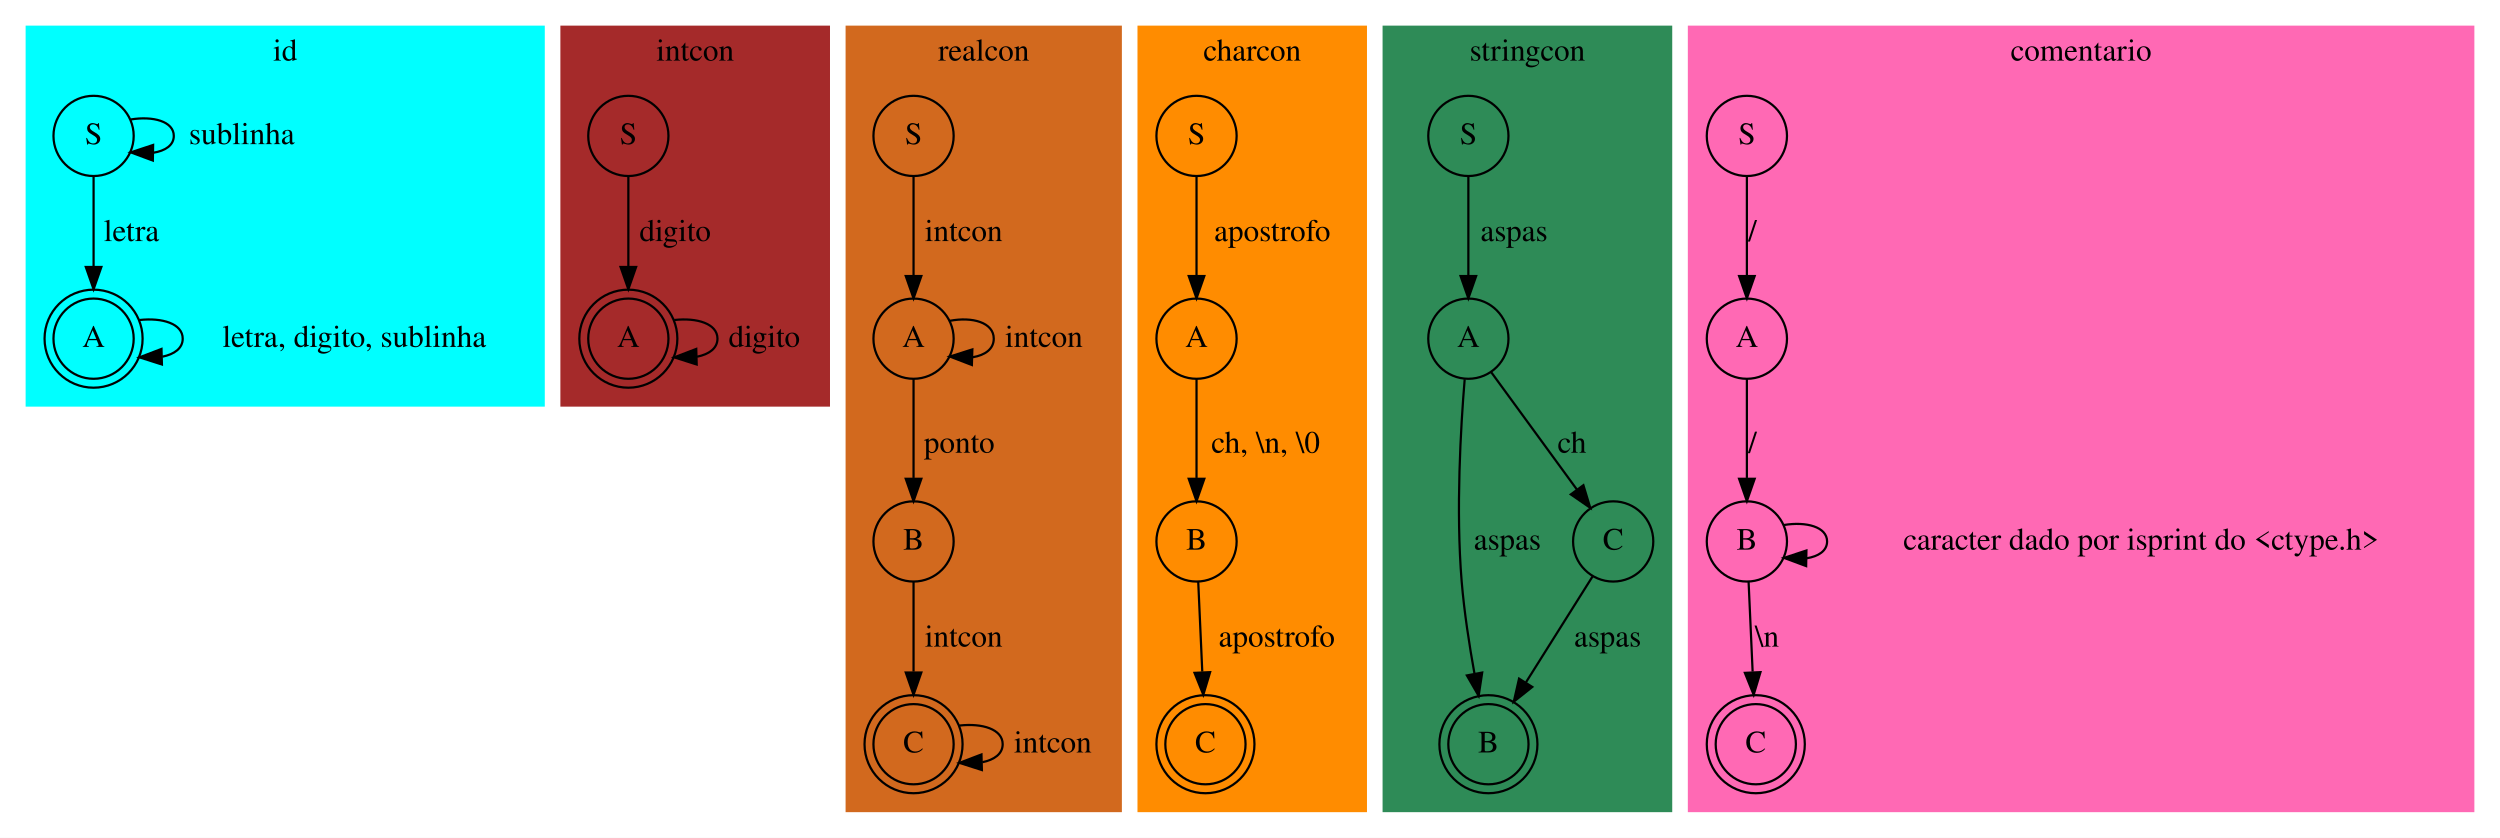
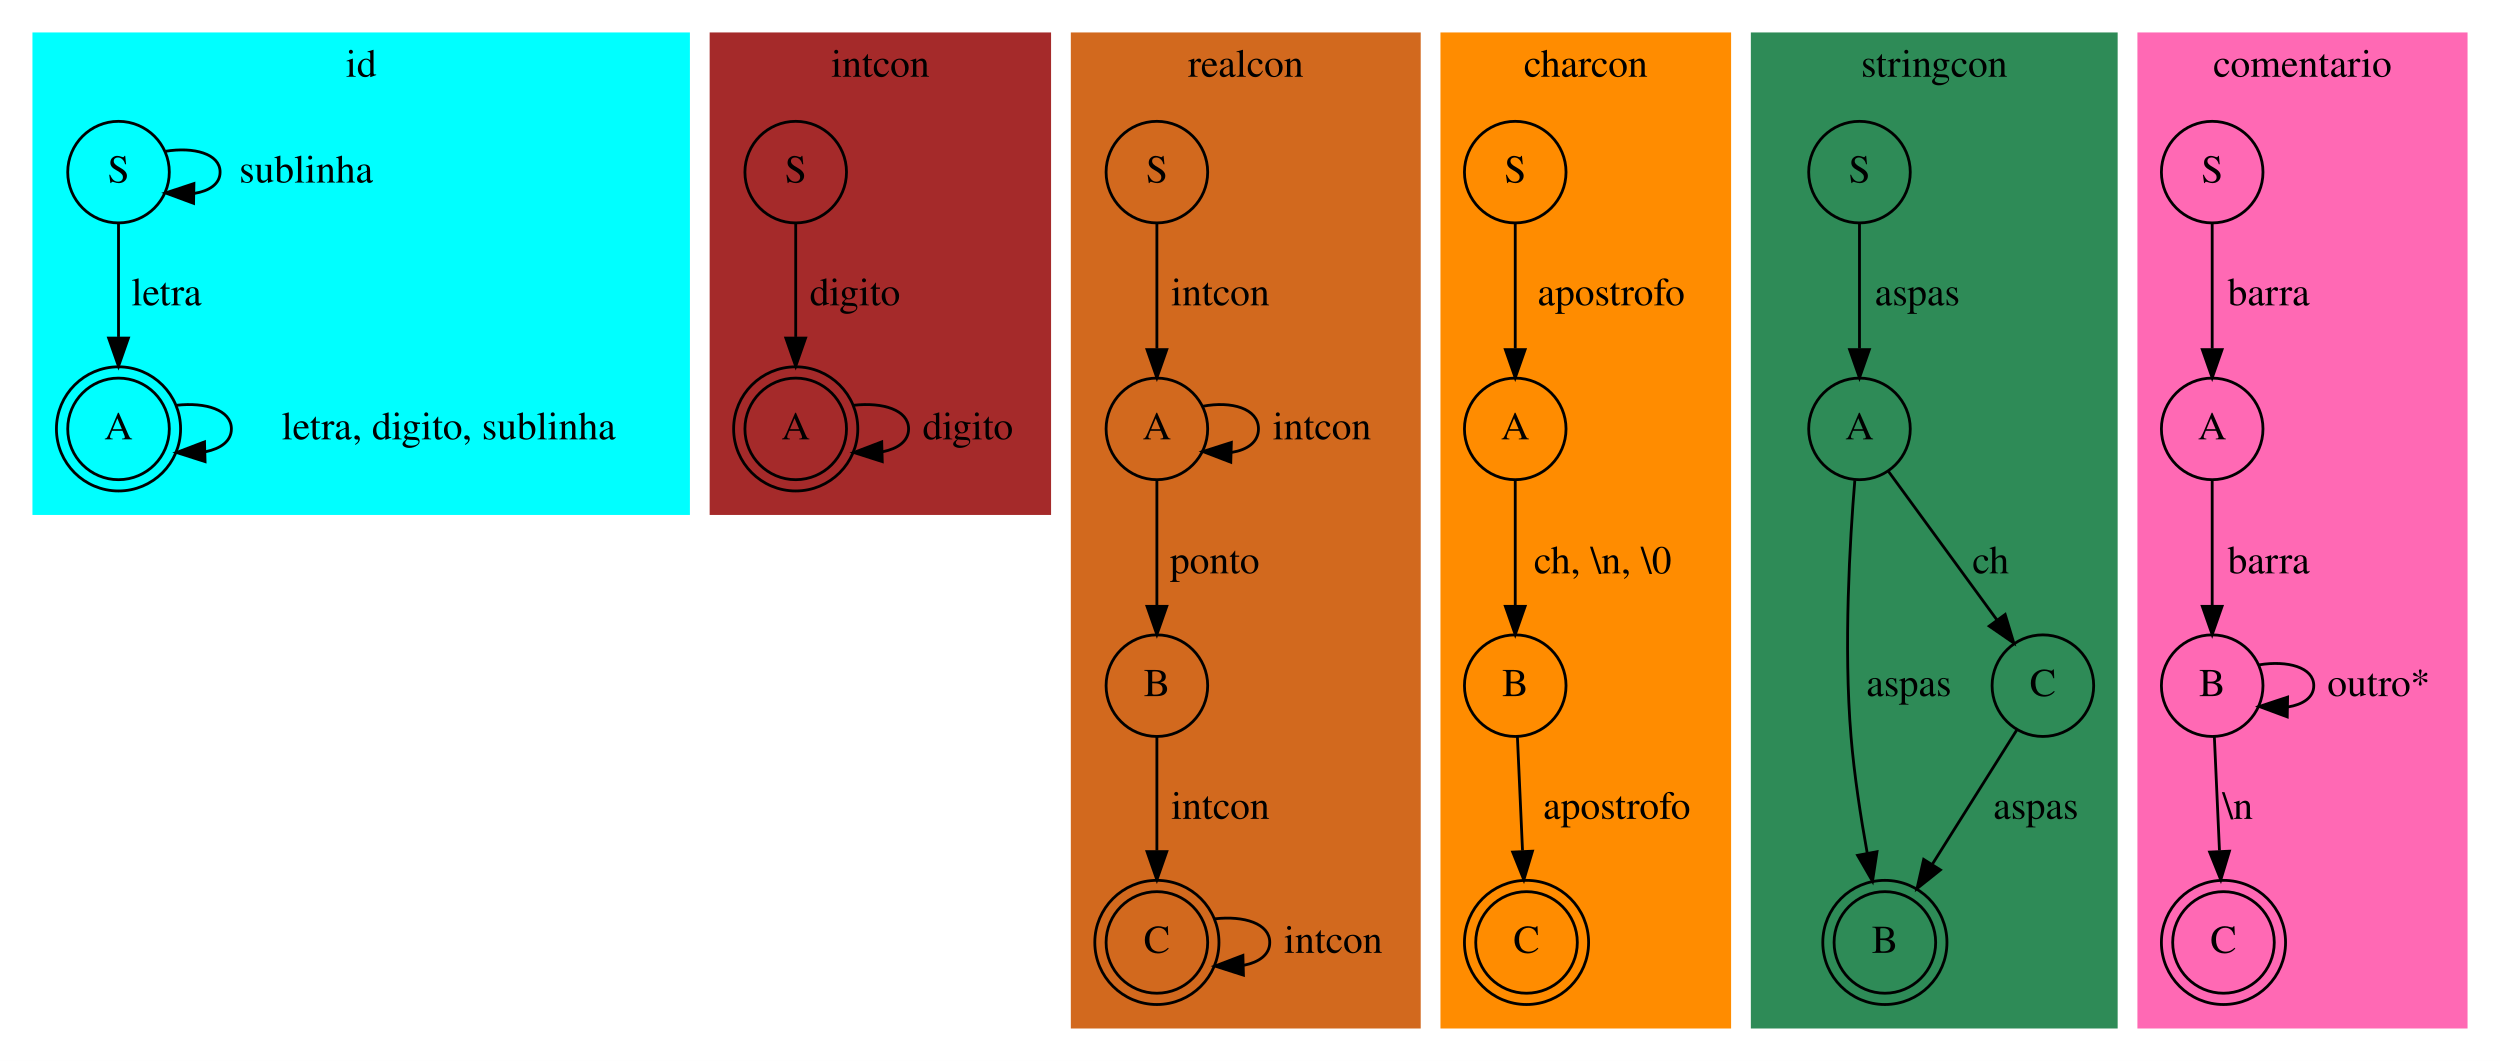
- <svg xmlns="http://www.w3.org/2000/svg" width="1122pt" height="376pt" viewBox="0.00 0.00 1122.00 376.00">
+ <svg xmlns="http://www.w3.org/2000/svg" width="886pt" height="376pt" viewBox="0.00 0.00 886.00 376.00">
  <g id="graph0" class="graph" transform="scale(1 1) rotate(0) translate(4 372)">
-     <polygon fill="white" stroke="transparent" points="-4,4 -4,-372 1118,-372 1118,4 -4,4" />
+     <polygon fill="white" stroke="transparent" points="-4,4 -4,-372 882,-372 882,4 -4,4" />
    <g id="clust1" class="cluster">
      <polygon fill="aqua" stroke="aqua" points="8,-190 8,-360 240,-360 240,-190 8,-190" />
      <text text-anchor="middle" x="124" y="-344.8" font-family="Times,serif" font-size="14.00">id</text>
    </g>
    <g id="clust2" class="cluster">
      <polygon fill="brown" stroke="brown" points="248,-190 248,-360 368,-360 368,-190 248,-190" />
      <text text-anchor="middle" x="308" y="-344.8" font-family="Times,serif" font-size="14.00">intcon</text>
    </g>
    <g id="clust3" class="cluster">
      <polygon fill="chocolate" stroke="chocolate" points="376,-8 376,-360 499,-360 499,-8 376,-8" />
      <text text-anchor="middle" x="437.5" y="-344.8" font-family="Times,serif" font-size="14.00">realcon</text>
    </g>
    <g id="clust4" class="cluster">
      <polygon fill="darkorange" stroke="darkorange" points="507,-8 507,-360 609,-360 609,-8 507,-8" />
      <text text-anchor="middle" x="558" y="-344.8" font-family="Times,serif" font-size="14.00">charcon</text>
    </g>
    <g id="clust5" class="cluster">
      <polygon fill="seagreen" stroke="seagreen" points="617,-8 617,-360 746,-360 746,-8 617,-8" />
      <text text-anchor="middle" x="681.5" y="-344.8" font-family="Times,serif" font-size="14.00">stringcon</text>
    </g>
    <g id="clust6" class="cluster">
-       <polygon fill="hotpink" stroke="hotpink" points="754,-8 754,-360 1106,-360 1106,-8 754,-8" />
-       <text text-anchor="middle" x="930" y="-344.8" font-family="Times,serif" font-size="14.00">comentario</text>
+       <polygon fill="hotpink" stroke="hotpink" points="754,-8 754,-360 870,-360 870,-8 754,-8" />
+       <text text-anchor="middle" x="812" y="-344.8" font-family="Times,serif" font-size="14.00">comentario</text>
    </g>
    <g id="node1" class="node">
      <ellipse fill="none" stroke="black" cx="38" cy="-311" rx="18" ry="18" />
      <text text-anchor="middle" x="38" y="-307.3" font-family="Times,serif" font-size="14.00">S</text>
    </g>
    <g id="edge1" class="edge">
      <path fill="none" stroke="black" d="M54.66,-318.38C64.62,-320.02 74,-317.56 74,-311 74,-306.8 70.15,-304.28 64.77,-303.44" />
      <polygon fill="black" stroke="black" points="64.6,-299.94 54.66,-303.62 64.72,-306.94 64.6,-299.94" />
      <text text-anchor="middle" x="104.5" y="-307.3" font-family="Times,serif" font-size="14.00">sublinha</text>
    </g>
    <g id="node2" class="node">
      <ellipse fill="none" stroke="black" cx="38" cy="-220" rx="18" ry="18" />
      <ellipse fill="none" stroke="black" cx="38" cy="-220" rx="22" ry="22" />
      <text text-anchor="middle" x="38" y="-216.3" font-family="Times,serif" font-size="14.00">A</text>
    </g>
    <g id="edge2" class="edge">
      <path fill="none" stroke="black" d="M38,-292.84C38,-281.44 38,-266.13 38,-252.58" />
      <polygon fill="black" stroke="black" points="41.5,-252.19 38,-242.19 34.5,-252.19 41.5,-252.19" />
      <text text-anchor="middle" x="55" y="-263.8" font-family="Times,serif" font-size="14.00">letra</text>
    </g>
    <g id="edge3" class="edge">
      <path fill="none" stroke="black" d="M58.58,-228.37C68.84,-229.53 78,-226.74 78,-220 78,-215.68 74.24,-212.99 68.84,-211.91" />
      <polygon fill="black" stroke="black" points="68.67,-208.41 58.58,-211.63 68.48,-215.4 68.67,-208.41" />
      <text text-anchor="middle" x="155" y="-216.3" font-family="Times,serif" font-size="14.00">letra, digito, sublinha</text>
    </g>
    <g id="node3" class="node">
      <ellipse fill="none" stroke="black" cx="278" cy="-311" rx="18" ry="18" />
      <text text-anchor="middle" x="278" y="-307.3" font-family="Times,serif" font-size="14.00">S</text>
    </g>
    <g id="node4" class="node">
      <ellipse fill="none" stroke="black" cx="278" cy="-220" rx="18" ry="18" />
      <ellipse fill="none" stroke="black" cx="278" cy="-220" rx="22" ry="22" />
      <text text-anchor="middle" x="278" y="-216.3" font-family="Times,serif" font-size="14.00">A</text>
    </g>
    <g id="edge4" class="edge">
      <path fill="none" stroke="black" d="M278,-292.84C278,-281.44 278,-266.13 278,-252.58" />
      <polygon fill="black" stroke="black" points="281.5,-252.19 278,-242.19 274.5,-252.19 281.5,-252.19" />
      <text text-anchor="middle" x="299" y="-263.8" font-family="Times,serif" font-size="14.00">digito</text>
    </g>
    <g id="edge5" class="edge">
      <path fill="none" stroke="black" d="M298.58,-228.37C308.84,-229.53 318,-226.74 318,-220 318,-215.68 314.24,-212.99 308.84,-211.91" />
      <polygon fill="black" stroke="black" points="308.67,-208.41 298.58,-211.63 308.48,-215.4 308.67,-208.41" />
      <text text-anchor="middle" x="339" y="-216.3" font-family="Times,serif" font-size="14.00">digito</text>
    </g>
    <g id="node5" class="node">
      <ellipse fill="none" stroke="black" cx="406" cy="-311" rx="18" ry="18" />
      <text text-anchor="middle" x="406" y="-307.3" font-family="Times,serif" font-size="14.00">S</text>
    </g>
    <g id="node6" class="node">
      <ellipse fill="none" stroke="black" cx="406" cy="-220" rx="18" ry="18" />
      <text text-anchor="middle" x="406" y="-216.3" font-family="Times,serif" font-size="14.00">A</text>
    </g>
    <g id="edge6" class="edge">
      <path fill="none" stroke="black" d="M406,-292.84C406,-280.28 406,-262.98 406,-248.5" />
      <polygon fill="black" stroke="black" points="409.5,-248.11 406,-238.11 402.5,-248.11 409.5,-248.11" />
      <text text-anchor="middle" x="428.5" y="-263.8" font-family="Times,serif" font-size="14.00">intcon</text>
    </g>
    <g id="edge7" class="edge">
      <path fill="none" stroke="black" d="M422.29,-228.02C432.39,-229.95 442,-227.28 442,-220 442,-215.34 438.06,-212.57 432.57,-211.68" />
      <polygon fill="black" stroke="black" points="432.18,-208.19 422.29,-211.98 432.39,-215.19 432.18,-208.19" />
      <text text-anchor="middle" x="464.5" y="-216.3" font-family="Times,serif" font-size="14.00">intcon</text>
    </g>
    <g id="node7" class="node">
      <ellipse fill="none" stroke="black" cx="406" cy="-129" rx="18" ry="18" />
      <text text-anchor="middle" x="406" y="-125.3" font-family="Times,serif" font-size="14.00">B</text>
    </g>
    <g id="edge8" class="edge">
      <path fill="none" stroke="black" d="M406,-201.84C406,-189.28 406,-171.98 406,-157.5" />
      <polygon fill="black" stroke="black" points="409.5,-157.11 406,-147.11 402.5,-157.11 409.5,-157.11" />
      <text text-anchor="middle" x="426.5" y="-168.8" font-family="Times,serif" font-size="14.00">ponto</text>
    </g>
    <g id="node8" class="node">
      <ellipse fill="none" stroke="black" cx="406" cy="-38" rx="18" ry="18" />
      <ellipse fill="none" stroke="black" cx="406" cy="-38" rx="22" ry="22" />
      <text text-anchor="middle" x="406" y="-34.3" font-family="Times,serif" font-size="14.00">C</text>
    </g>
    <g id="edge9" class="edge">
      <path fill="none" stroke="black" d="M406,-110.84C406,-99.44 406,-84.13 406,-70.58" />
      <polygon fill="black" stroke="black" points="409.5,-70.19 406,-60.19 402.5,-70.19 409.5,-70.19" />
      <text text-anchor="middle" x="428.5" y="-81.8" font-family="Times,serif" font-size="14.00">intcon</text>
    </g>
    <g id="edge10" class="edge">
      <path fill="none" stroke="black" d="M426.58,-46.37C436.84,-47.53 446,-44.74 446,-38 446,-33.68 442.24,-30.99 436.84,-29.91" />
      <polygon fill="black" stroke="black" points="436.67,-26.41 426.58,-29.63 436.48,-33.4 436.67,-26.41" />
      <text text-anchor="middle" x="468.5" y="-34.3" font-family="Times,serif" font-size="14.00">intcon</text>
    </g>
    <g id="node9" class="node">
      <ellipse fill="none" stroke="black" cx="533" cy="-311" rx="18" ry="18" />
      <text text-anchor="middle" x="533" y="-307.3" font-family="Times,serif" font-size="14.00">S</text>
    </g>
    <g id="node10" class="node">
      <ellipse fill="none" stroke="black" cx="533" cy="-220" rx="18" ry="18" />
      <text text-anchor="middle" x="533" y="-216.3" font-family="Times,serif" font-size="14.00">A</text>
    </g>
    <g id="edge11" class="edge">
      <path fill="none" stroke="black" d="M533,-292.84C533,-280.28 533,-262.98 533,-248.5" />
      <polygon fill="black" stroke="black" points="536.5,-248.11 533,-238.11 529.5,-248.11 536.5,-248.11" />
      <text text-anchor="middle" x="567" y="-263.8" font-family="Times,serif" font-size="14.00">apostrofo</text>
    </g>
    <g id="node11" class="node">
      <ellipse fill="none" stroke="black" cx="533" cy="-129" rx="18" ry="18" />
      <text text-anchor="middle" x="533" y="-125.3" font-family="Times,serif" font-size="14.00">B</text>
    </g>
    <g id="edge12" class="edge">
      <path fill="none" stroke="black" d="M533,-201.84C533,-189.28 533,-171.98 533,-157.5" />
      <polygon fill="black" stroke="black" points="536.5,-157.11 533,-147.11 529.5,-157.11 536.5,-157.11" />
      <text text-anchor="middle" x="564" y="-168.8" font-family="Times,serif" font-size="14.00">ch, \n, \0</text>
    </g>
    <g id="node12" class="node">
      <ellipse fill="none" stroke="black" cx="537" cy="-38" rx="18" ry="18" />
      <ellipse fill="none" stroke="black" cx="537" cy="-38" rx="22" ry="22" />
      <text text-anchor="middle" x="537" y="-34.3" font-family="Times,serif" font-size="14.00">C</text>
    </g>
    <g id="edge13" class="edge">
      <path fill="none" stroke="black" d="M533.77,-110.84C534.28,-99.44 534.97,-84.13 535.58,-70.58" />
      <polygon fill="black" stroke="black" points="539.1,-70.34 536.05,-60.19 532.1,-70.02 539.1,-70.34" />
      <text text-anchor="middle" x="569" y="-81.8" font-family="Times,serif" font-size="14.00">apostrofo</text>
    </g>
    <g id="node13" class="node">
      <ellipse fill="none" stroke="black" cx="655" cy="-311" rx="18" ry="18" />
      <text text-anchor="middle" x="655" y="-307.3" font-family="Times,serif" font-size="14.00">S</text>
    </g>
    <g id="node14" class="node">
      <ellipse fill="none" stroke="black" cx="655" cy="-220" rx="18" ry="18" />
      <text text-anchor="middle" x="655" y="-216.3" font-family="Times,serif" font-size="14.00">A</text>
    </g>
    <g id="edge14" class="edge">
      <path fill="none" stroke="black" d="M655,-292.84C655,-280.28 655,-262.98 655,-248.5" />
      <polygon fill="black" stroke="black" points="658.5,-248.11 655,-238.11 651.5,-248.11 658.5,-248.11" />
      <text text-anchor="middle" x="675.5" y="-263.8" font-family="Times,serif" font-size="14.00">aspas</text>
    </g>
    <g id="node15" class="node">
      <ellipse fill="none" stroke="black" cx="664" cy="-38" rx="18" ry="18" />
      <ellipse fill="none" stroke="black" cx="664" cy="-38" rx="22" ry="22" />
      <text text-anchor="middle" x="664" y="-34.3" font-family="Times,serif" font-size="14.00">B</text>
    </g>
    <g id="edge15" class="edge">
      <path fill="none" stroke="black" d="M653.35,-201.76C651.58,-180.41 649.35,-142.97 652,-111 653.13,-97.38 655.43,-82.47 657.73,-69.76" />
      <polygon fill="black" stroke="black" points="661.21,-70.16 659.62,-59.68 654.33,-68.86 661.21,-70.16" />
      <text text-anchor="middle" x="672.5" y="-125.3" font-family="Times,serif" font-size="14.00">aspas</text>
    </g>
    <g id="node16" class="node">
      <ellipse fill="none" stroke="black" cx="720" cy="-129" rx="18" ry="18" />
      <text text-anchor="middle" x="720" y="-125.3" font-family="Times,serif" font-size="14.00">C</text>
    </g>
    <g id="edge16" class="edge">
      <path fill="none" stroke="black" d="M665.16,-205.09C675.49,-190.94 691.68,-168.78 703.79,-152.19" />
      <polygon fill="black" stroke="black" points="706.63,-154.24 709.7,-144.1 700.98,-150.11 706.63,-154.24" />
      <text text-anchor="middle" x="701.5" y="-168.8" font-family="Times,serif" font-size="14.00">ch</text>
    </g>
    <g id="edge17" class="edge">
      <path fill="none" stroke="black" d="M710.75,-113.3C702.65,-100.43 690.67,-81.39 680.87,-65.81" />
      <polygon fill="black" stroke="black" points="683.68,-63.7 675.39,-57.1 677.75,-67.43 683.68,-63.7" />
      <text text-anchor="middle" x="717.5" y="-81.8" font-family="Times,serif" font-size="14.00">aspas</text>
    </g>
    <g id="node17" class="node">
      <ellipse fill="none" stroke="black" cx="780" cy="-311" rx="18" ry="18" />
      <text text-anchor="middle" x="780" y="-307.3" font-family="Times,serif" font-size="14.00">S</text>
    </g>
    <g id="node18" class="node">
      <ellipse fill="none" stroke="black" cx="780" cy="-220" rx="18" ry="18" />
      <text text-anchor="middle" x="780" y="-216.3" font-family="Times,serif" font-size="14.00">A</text>
    </g>
    <g id="edge18" class="edge">
      <path fill="none" stroke="black" d="M780,-292.84C780,-280.28 780,-262.98 780,-248.5" />
      <polygon fill="black" stroke="black" points="783.5,-248.11 780,-238.11 776.5,-248.11 783.5,-248.11" />
-       <text text-anchor="middle" x="782.5" y="-263.8" font-family="Times,serif" font-size="14.00">/</text>
+       <text text-anchor="middle" x="800" y="-263.8" font-family="Times,serif" font-size="14.00">barra</text>
    </g>
    <g id="node19" class="node">
      <ellipse fill="none" stroke="black" cx="780" cy="-129" rx="18" ry="18" />
      <text text-anchor="middle" x="780" y="-125.3" font-family="Times,serif" font-size="14.00">B</text>
    </g>
    <g id="edge19" class="edge">
      <path fill="none" stroke="black" d="M780,-201.84C780,-189.28 780,-171.98 780,-157.5" />
      <polygon fill="black" stroke="black" points="783.5,-157.11 780,-147.11 776.5,-157.11 783.5,-157.11" />
-       <text text-anchor="middle" x="782.5" y="-168.8" font-family="Times,serif" font-size="14.00">/</text>
+       <text text-anchor="middle" x="800" y="-168.8" font-family="Times,serif" font-size="14.00">barra</text>
    </g>
    <g id="edge20" class="edge">
      <path fill="none" stroke="black" d="M796.66,-136.38C806.62,-138.02 816,-135.56 816,-129 816,-124.8 812.15,-122.28 806.77,-121.44" />
      <polygon fill="black" stroke="black" points="806.6,-117.94 796.66,-121.62 806.72,-124.94 806.6,-117.94" />
-       <text text-anchor="middle" x="957" y="-125.3" font-family="Times,serif" font-size="14.00">caracter dado por isprint do &lt;ctype.h&gt;</text>
+       <text text-anchor="middle" x="839" y="-125.3" font-family="Times,serif" font-size="14.00">outro*</text>
    </g>
    <g id="node20" class="node">
      <ellipse fill="none" stroke="black" cx="784" cy="-38" rx="18" ry="18" />
      <ellipse fill="none" stroke="black" cx="784" cy="-38" rx="22" ry="22" />
      <text text-anchor="middle" x="784" y="-34.3" font-family="Times,serif" font-size="14.00">C</text>
    </g>
    <g id="edge21" class="edge">
      <path fill="none" stroke="black" d="M780.77,-110.84C781.28,-99.44 781.97,-84.13 782.58,-70.58" />
      <polygon fill="black" stroke="black" points="786.1,-70.34 783.05,-60.19 779.1,-70.02 786.1,-70.34" />
      <text text-anchor="middle" x="789" y="-81.8" font-family="Times,serif" font-size="14.00">\n</text>
    </g>
  </g>
</svg>
